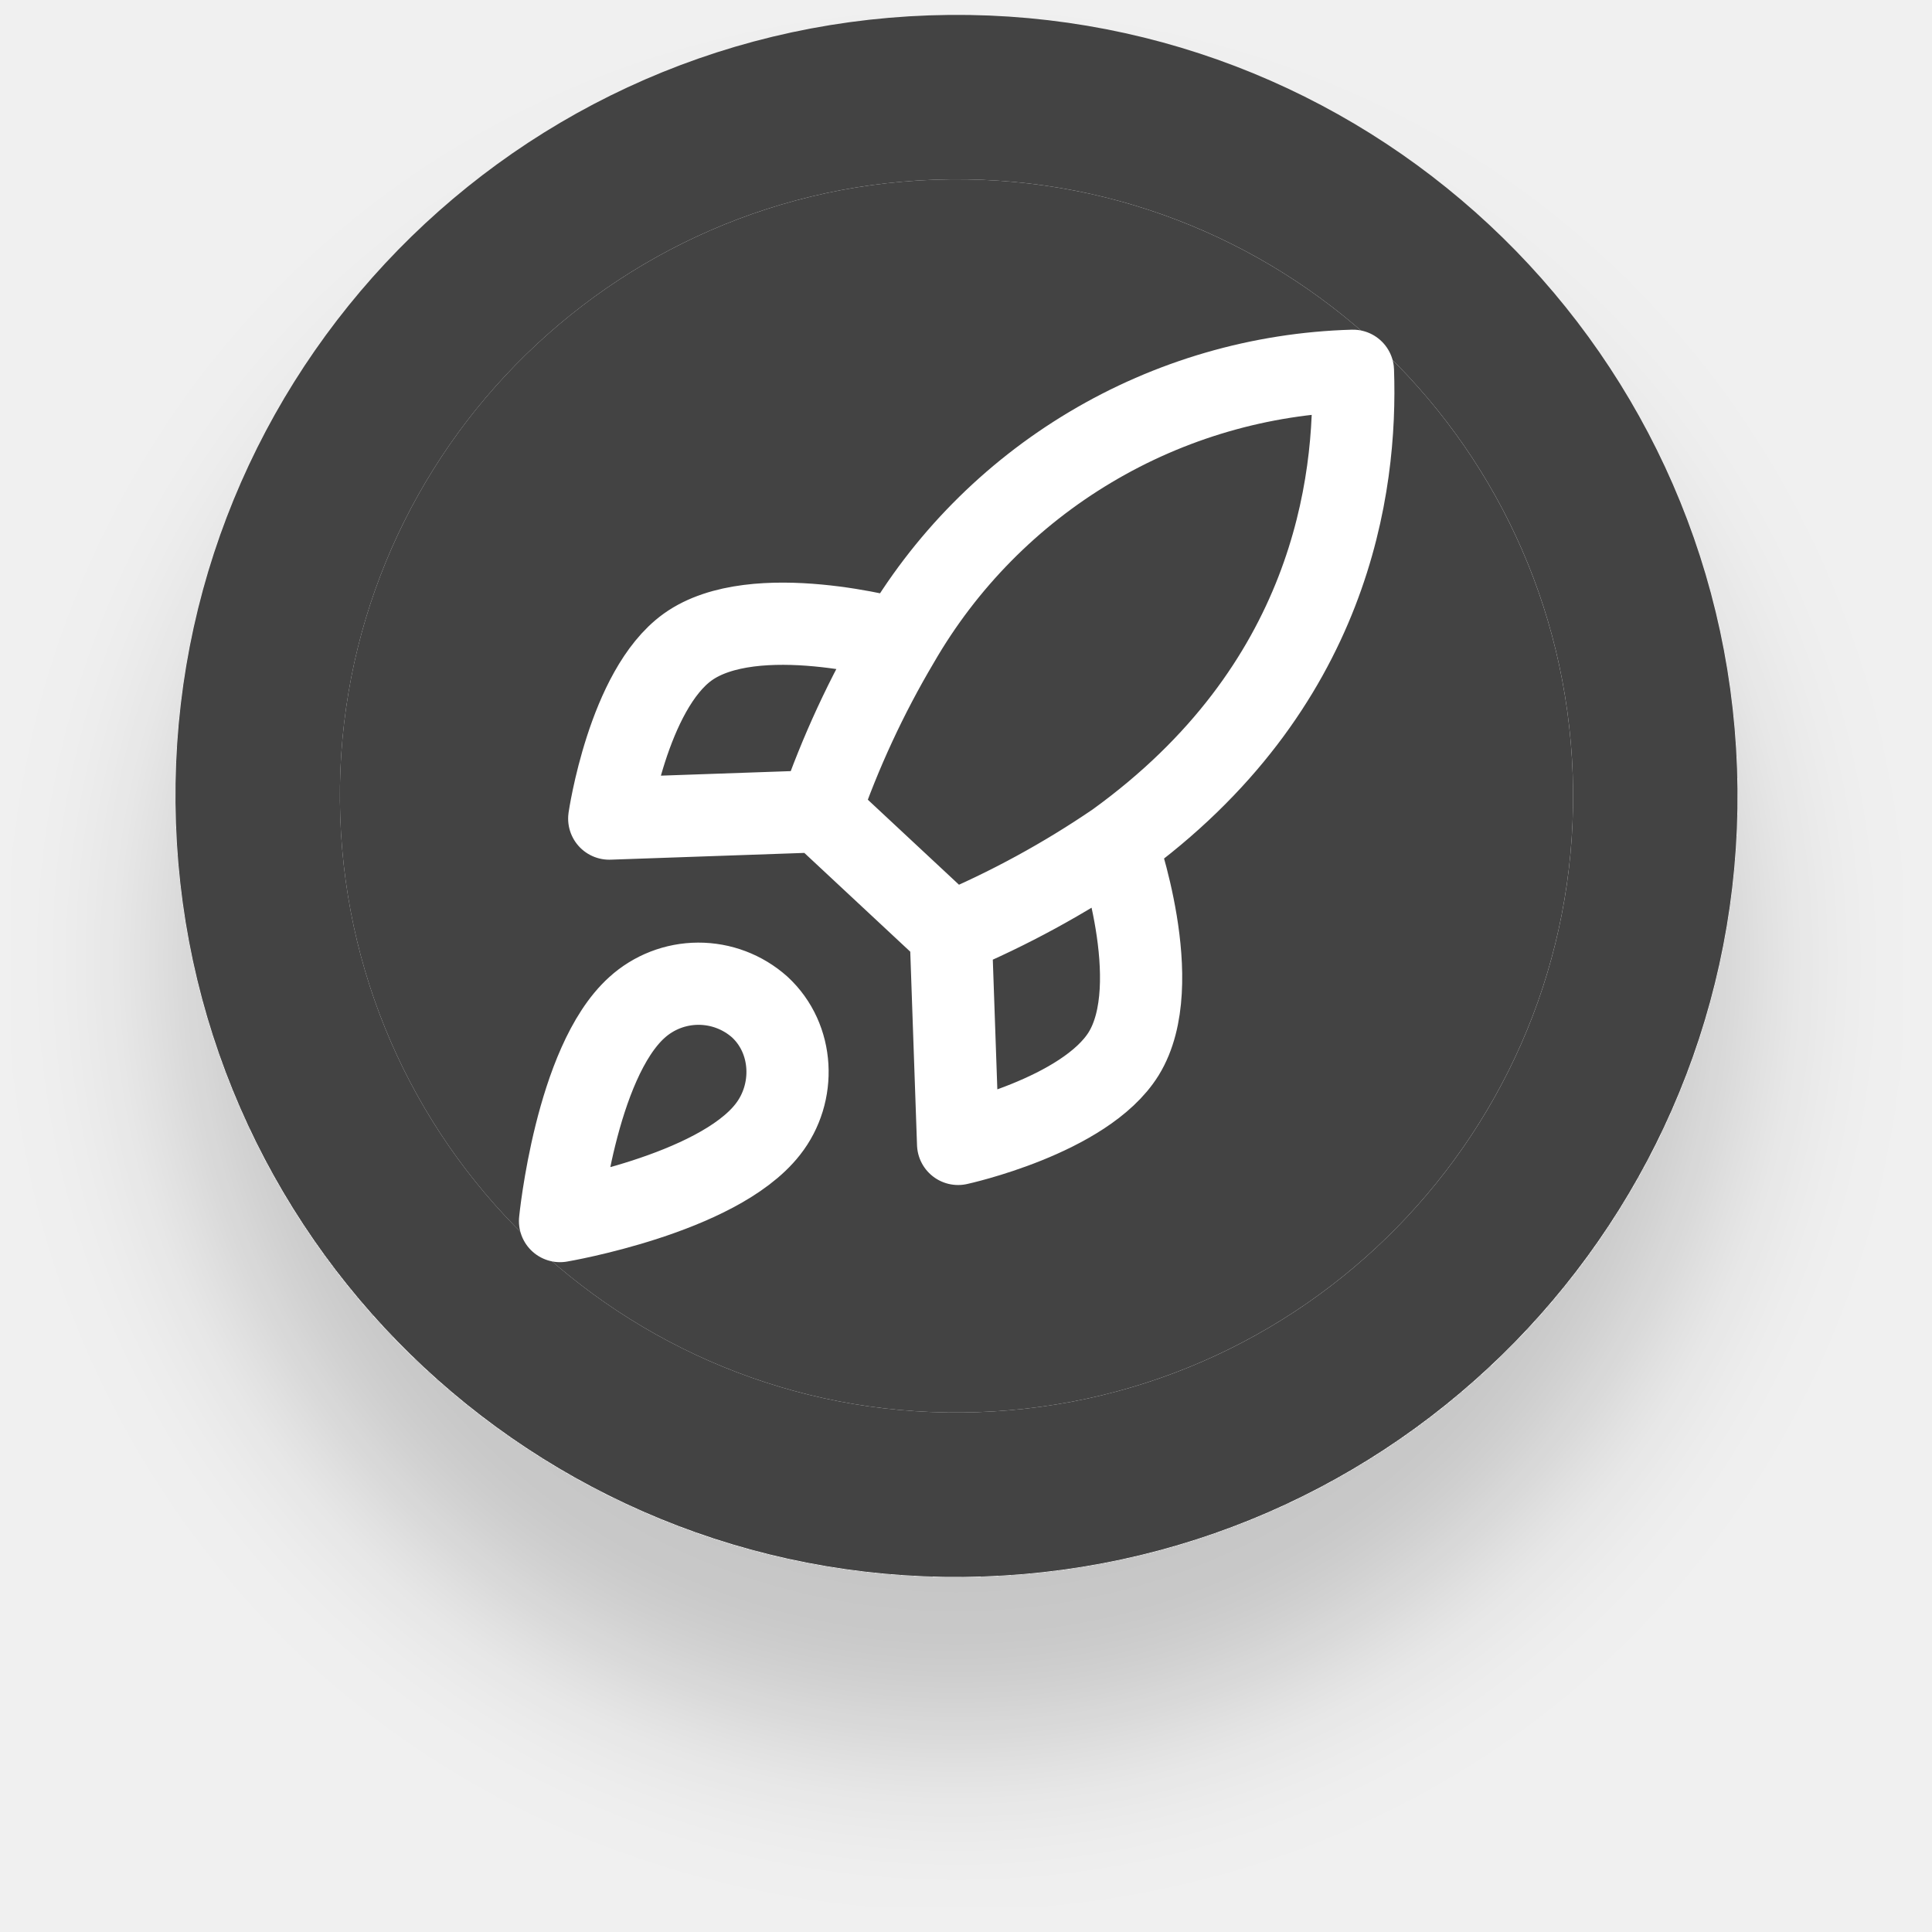
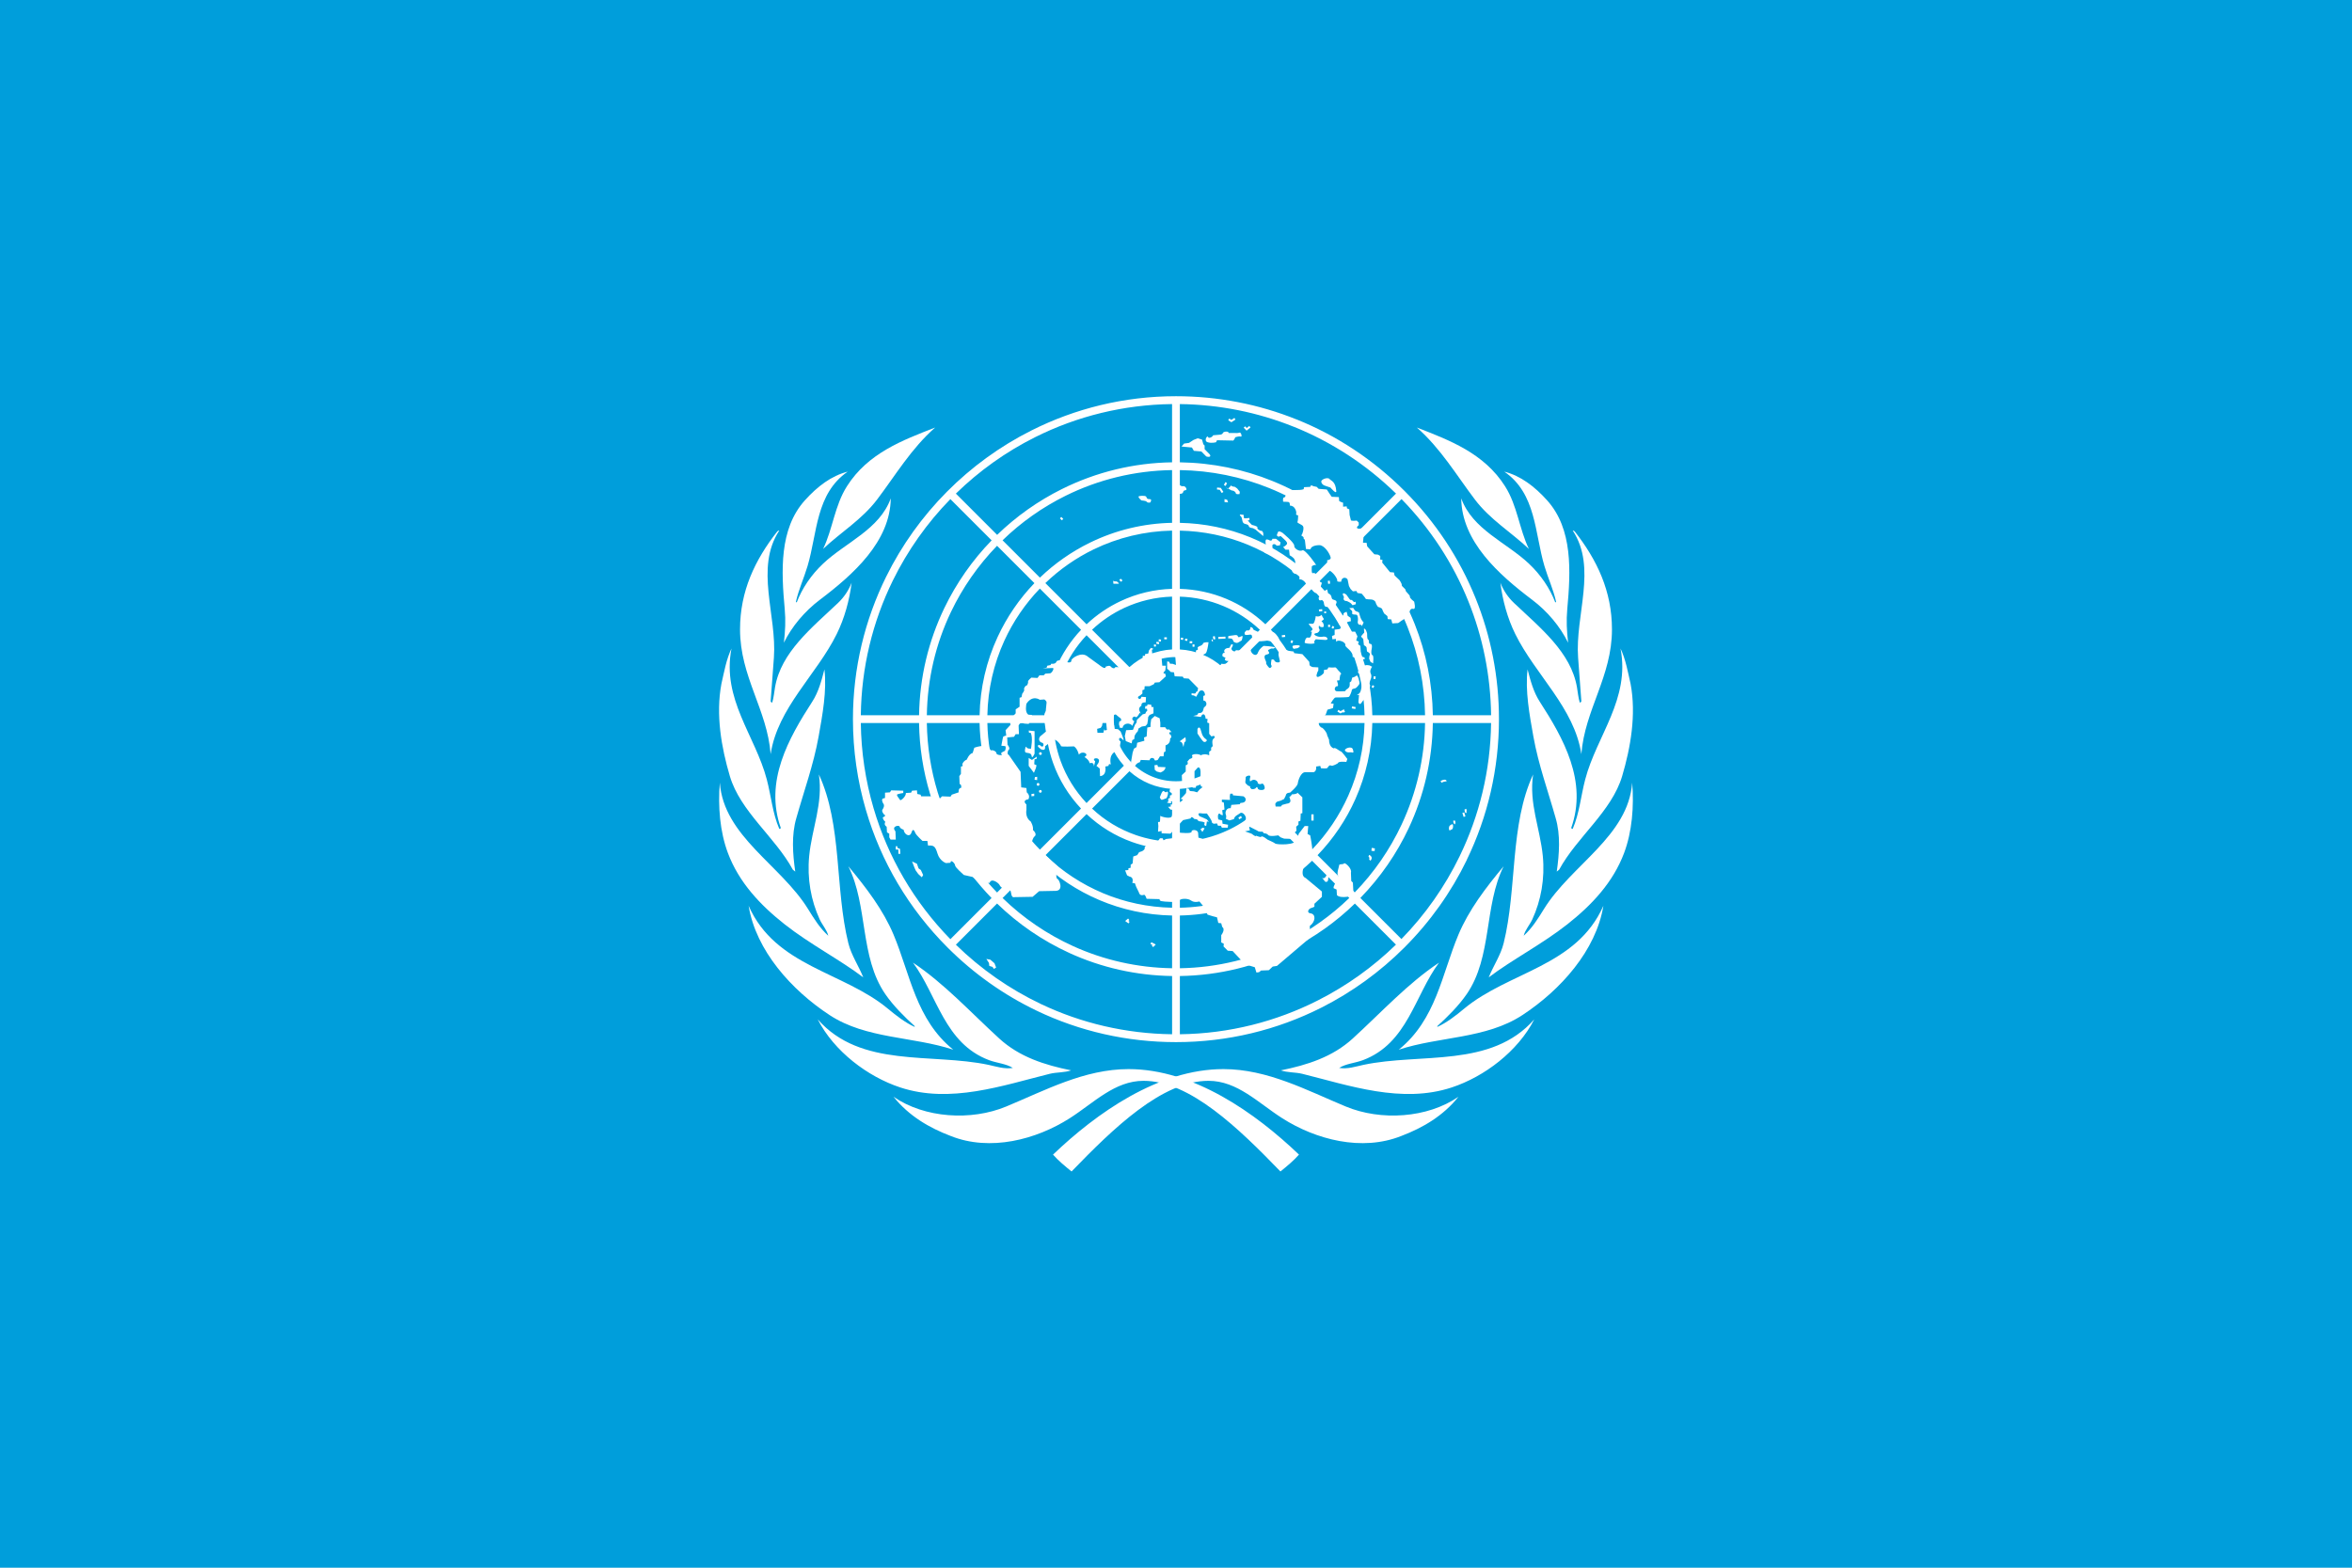
- <svg xmlns="http://www.w3.org/2000/svg" width="47" height="47" viewBox="0 0 47 47" fill="none">
-   <g filter="url(#filter0_d_2114_610)">
-     <rect x="7.754" y="4.895" width="30" height="30" rx="15" transform="rotate(-2 7.75412 4.89478)" fill="#434343" />
-     <rect x="5.686" y="2.966" width="34" height="34" rx="17" transform="rotate(-2 5.68554 2.96579)" stroke="#434343" stroke-width="4" />
-     <path d="M23.129 22.703L19.946 19.735M23.129 22.703C24.541 22.108 25.891 21.373 27.157 20.509M23.129 22.703L23.308 27.828C23.308 27.828 26.394 27.155 27.336 25.634C28.385 23.935 27.157 20.509 27.157 20.509M19.946 19.735C20.442 18.301 21.082 16.92 21.855 15.615C22.982 13.663 24.59 12.033 26.526 10.879C28.462 9.724 30.661 9.084 32.913 9.02C33.011 11.808 32.382 16.735 27.157 20.509M19.946 19.735L14.821 19.914C14.821 19.914 15.276 16.788 16.728 15.742C18.35 14.577 21.853 15.563 21.853 15.563M15.495 24.509C14.002 25.854 13.624 29.705 13.624 29.705C13.624 29.705 17.439 29.059 18.677 27.476C19.375 26.59 19.318 25.268 18.481 24.497C18.069 24.13 17.536 23.929 16.985 23.931C16.434 23.933 15.903 24.139 15.495 24.509Z" stroke="white" stroke-width="2" stroke-linecap="round" stroke-linejoin="round" />
+ <svg xmlns="http://www.w3.org/2000/svg" xmlns:xlink="http://www.w3.org/1999/xlink" viewBox="0 0 1200 800" width="1200" height="800">
+   <path fill="#009edb" fill-rule="evenodd" d="M0 0h1200v800H0z" />
+   <path id="a" fill="#fff" d="M662.75 589.2c-2.694 3.079-6.18 5.956-9.466 8.608-21.233-21.943-46.16-46.262-69.854-46.262-14.69 0-25.27 11.182-37.613 19.072-17.13 10.949-40.626 17.115-60.761 9.08-10.83-4.113-21.323-10.17-29.165-20.01 15.848 10.93 39.58 12.4 57.472 4.977 19.776-8.205 39.904-19.099 62.44-19.099 33.223 0 64.797 22.473 86.947 43.635zm-245.54-69.014c21.996 25.039 57.87 16.983 87.234 23.237 4.087.87 7.926 2.227 12.313 1.554-3.49-2.214-8.118-2.463-12.15-3.982-22.783-8.583-26.335-32.967-38.804-49.748 15.926 10.587 29.12 25.082 44.012 38.703 10.364 9.48 23.277 13.537 36.67 16.262-3.218 1.176-7.428.899-10.894 1.758-24.056 5.968-50.727 15.388-76.324 6.941-16.52-5.451-33.71-18.361-42.057-34.725zm-35.258-57.95c13.72 31.063 48.191 33.496 71.111 52.552 4.358 3.624 8.679 6.959 13.466 9.191l.247-.25c-5.289-4.785-11.012-10.488-15.109-16.44-13.1-19.035-8.74-45.052-18.841-65.232 9.177 10.988 17.784 22.302 23.068 34.883 8.503 20.246 11.392 43.342 30.463 58.726-20.64-6.81-44.452-5.454-63.039-17.628-19.537-12.797-37.644-32.996-41.366-55.802zm-14.697-62.846c1.984 27.368 31.12 41.987 45.014 64.484 2.967 4.805 6.02 9.765 10.33 13.645-.672-2.913-3.07-5.495-4.39-8.354-4.455-9.653-6.472-20.823-5.36-32.31 1.354-13.975 7.18-26.953 4.944-41.655 11.975 25.848 8.112 58.162 15.033 86.11 1.531 6.183 5.296 11.594 7.616 17.45-11.766-8.951-27.185-16.896-40.1-27.076-12.49-9.845-23.332-21.384-28.967-36.399-4.06-10.819-5.117-23.724-4.12-35.895zm.814-50.426c1.405-6.108 2.48-12.43 5.138-18.033-5.031 25.817 12.144 44.466 18.008 66.802 2.21 8.417 2.966 17.36 6.37 25.215.317.17.592-.16.788-.414-8.473-23.771 3.948-45.74 16.049-64.477 3.18-4.925 4.712-10.66 6.197-16.458 1.308 10.761-.982 23.218-2.973 34.322-2.563 14.296-7.449 27.695-11.332 41.488-2.557 8.617-1.883 18.342-.571 27.37l-1.234-.984c-9.009-16.632-26.784-29.625-32.152-47.778-4.29-14.508-7.258-31.269-4.288-47.053zm9.502-27.771c0-19.537 7.607-35.474 19.018-50.024.331-.165.567-.497.994-.42-12.561 19.109-1.128 43.229-2.742 64.902l-1.657 22.244c.246.162.246.83.83.574.742-2.48.967-5.118 1.399-7.679 3.024-17.932 18.77-30.414 32.125-43.074a28.528 28.528 0 0 0 6.961-10.342c-1.11 8.933-3.602 18.09-7.612 26.208-10.279 20.81-30.132 37.608-33.703 61.257-1.731-22.665-15.613-39.514-15.613-63.646zm33.112-65.903c6.316-7.004 13.396-12.46 21.824-14.617-16.366 11.253-15.477 31.366-20.488 48.183-1.832 6.149-4.525 11.91-5.957 18.265l.415.33c2.722-7.184 7.394-14.09 13.481-19.833 11.511-10.86 28.818-17.434 34.514-33.32-.26 22.076-19.079 38.858-36.266 51.84-7.71 5.824-14.26 13.642-18.258 21.838.668-6.1.971-11.175.427-17.129-1.764-19.285-2.909-40.904 10.308-55.557zm66.428-37.117c-12.146 10.658-20.25 24.377-29.582 36.709-7.76 10.257-18.409 16.612-27.567 25.219 4.943-10.256 5.856-22.008 12.134-31.93 10.735-16.967 28.478-23.552 45.015-29.998z" />
+   <use xlink:href="#a" width="100%" height="100%" fill="#fff" transform="matrix(-1 0 0 1 1200 0)" />
+   <g fill="#fff">
+     <path d="m748.33 438.85-3.588-1.958a161.5 161.5 0 0 1-29.726 42.309l-20.959-20.96c10.268-10.58 18.547-22.59 24.646-35.57l-3.57-1.953a127.56 127.56 0 0 1-23.925 34.672l-18.986-18.986a100.06 100.06 0 0 0 19.286-28.589l-3.543-1.933a96.54 96.54 0 0 1-18.584 27.687l-20.982-20.982a66.27 66.27 0 0 0 13.406-20.997l-3.544-1.933a62.703 62.703 0 0 1-12.685 20.103l-19.044-19.041a35.338 35.338 0 0 0 9.016-21.765h26.956a62.14 62.14 0 0 1-4.243 20.703l3.544 1.933a66.37 66.37 0 0 0 4.668-22.637h29.715a95.622 95.622 0 0 1-8.224 36.929l3.543 1.933c5.403-12.1 8.39-25.25 8.653-38.864h26.905a126.28 126.28 0 0 1-11.935 51.766l3.572 1.953c7.812-16.624 12.058-34.845 12.338-53.718h29.713c-.297 24.318-6.026 47.344-16.012 67.94l3.589 1.956c10.743-22.127 16.446-46.562 16.446-71.883 0-21.533-4.126-42.423-11.964-61.803l-3.682 1.583c7.382 18.288 11.384 37.955 11.63 58.234h-29.717c-.241-16.178-3.42-31.866-9.236-46.49l-3.654 1.566c5.61 14.138 8.68 29.294 8.917 44.924h-26.908a100.02 100.02 0 0 0-6.746-34.29l-3.655 1.57a96.082 96.082 0 0 1 6.433 32.72h-29.718a66.45 66.45 0 0 0-4.027-20.982l-3.654 1.568a62.433 62.433 0 0 1 3.712 19.414h-26.956a35.334 35.334 0 0 0-9.017-21.765l19.063-19.06c5.887 6.26 10.34 13.53 13.2 21.412l3.653-1.568c-3.06-8.336-7.797-16.027-14.048-22.652l21.013-21.011c8.967 9.333 15.811 20.169 20.347 31.924l3.655-1.57c-4.736-12.21-11.865-23.468-21.193-33.162l19.026-19.03c11.783 12.153 20.836 26.254 26.903 41.559l3.654-1.566c-6.268-15.762-15.605-30.285-27.749-42.796l21.01-21.014c14.86 15.222 26.321 32.885 34.061 52.066l3.682-1.583c-8.178-20.239-20.405-38.828-36.306-54.728-15.959-15.96-34.63-28.215-54.957-36.395l-1.464 3.727c19.223 7.743 36.925 19.218 52.175 34.105l-21.01 21.013c-12.3-11.92-26.55-21.16-42.02-27.42l-1.45 3.696c14.96 6.069 28.748 15.006 40.663 26.564l-19.025 19.026c-9.249-8.898-19.914-15.807-31.475-20.537l-1.452 3.695c11.062 4.533 21.264 11.145 30.12 19.65l-21.01 21.01c-5.91-5.57-12.668-9.942-19.97-12.991l-1.453 3.698a62.362 62.362 0 0 1 18.615 12.103l-19.06 19.06c-6.058-5.426-13.651-8.571-21.77-9.014V304.47a62.274 62.274 0 0 1 22.215 4.807l1.453-3.699c-7.424-3.101-15.418-4.838-23.667-5.08v-29.717c12.032.242 23.69 2.687 34.528 7.129l1.452-3.696c-11.294-4.62-23.446-7.16-35.98-7.402v-26.92c15.955.244 31.426 3.426 45.815 9.26l1.45-3.696c-14.847-6.014-30.803-9.29-47.267-9.534v-29.72c20.24.246 39.871 4.235 58.125 11.585l1.464-3.727c-19.314-7.777-40.126-11.874-61.572-11.874-26.495 0-51.529 6.321-73.729 17.477l1.811 3.466c21.482-10.764 45.25-16.628 69.933-16.926v29.72a130.2 130.2 0 0 0-56.117 13.608l1.805 3.456c16.713-8.273 35.162-12.806 54.312-13.098v26.91a99.56 99.56 0 0 0-41.81 10.081l1.815 3.472c12.341-5.99 25.911-9.3 39.995-9.584v29.719a66.129 66.129 0 0 0-26.195 6.24l1.825 3.486c7.566-3.516 15.82-5.493 24.37-5.758v26.96a35.496 35.496 0 0 0-11.846 2.737l1.822 3.483a31.63 31.63 0 0 1 12.01-2.35c8.466 0 16.425 3.297 22.413 9.283 5.988 5.987 9.284 13.95 9.284 22.417 0 17.478-14.217 31.702-31.698 31.702-8.469 0-16.43-3.298-22.417-9.285-5.987-5.99-9.284-13.95-9.284-22.417 0-8.468 3.297-16.43 9.284-22.417a31.674 31.674 0 0 1 10.407-6.933l-1.822-3.484a35.632 35.632 0 0 0-9.91 6.285l-19.07-19.071a62.443 62.443 0 0 1 16.455-11.153l-1.825-3.486a66.742 66.742 0 0 0-17.42 11.852l-21.032-21.033a96.267 96.267 0 0 1 24.653-17.194l-1.815-3.472a100.64 100.64 0 0 0-25.611 17.89l-19.06-19.058a127.08 127.08 0 0 1 32.168-22.725l-1.805-3.456a131.7 131.7 0 0 0-33.13 23.417l-21.054-21.055a160.95 160.95 0 0 1 40.368-28.763l-1.81-3.466c-32.088 16.125-58.21 42.403-74.118 74.617l3.453 1.863a160.96 160.96 0 0 1 29.3-41.445l21.056 21.056a131.53 131.53 0 0 0-24.141 34.556l3.44 1.857c5.87-12.263 13.74-23.621 23.463-33.648l19.061 19.059a100.56 100.56 0 0 0-18.75 27.436l3.447 1.86a96.044 96.044 0 0 1 18.079-26.521l21.032 21.033a66.726 66.726 0 0 0-12.863 19.673l3.475 1.88a62.34 62.34 0 0 1 12.173-18.768l19.07 19.07c-5.235 5.852-8.559 13.417-9.02 21.755h-26.962a62.413 62.413 0 0 1 4.739-22.059l-3.476-1.88a66.147 66.147 0 0 0-5.233 23.939h-29.715c.268-13.373 3.267-26.286 8.7-38.124l-3.448-1.86a99.536 99.536 0 0 0-9.218 39.985h-26.913c.283-18.584 4.546-36.512 12.358-52.832l-3.439-1.857c-7.994 16.6-12.591 35.129-12.883 54.689h-29.721c.292-24.271 5.964-47.658 16.387-68.855l-3.453-1.863c-10.835 21.946-16.952 46.619-16.952 72.704 0 15.956 2.279 31.55 6.632 46.448l3.892-.98a161.3 161.3 0 0 1-6.506-43.482h29.716a131.37 131.37 0 0 0 5.622 36.223l3.853-.97c-3.446-11.298-5.32-23.137-5.506-35.253h26.908a100.49 100.49 0 0 0 4.752 28.662l3.86-.974a96.35 96.35 0 0 1-4.64-27.688h29.715a66.558 66.558 0 0 0 3.824 20.412l3.862-.975a62.595 62.595 0 0 1-3.717-19.436h26.959a35.334 35.334 0 0 0 9.014 21.765l-19.061 19.062c-5.88-6.258-10.332-13.519-13.196-21.39l-3.862.974c3.05 8.554 7.858 16.447 14.25 23.222l-21.01 21.012c-10.22-10.64-17.7-23.25-22.13-36.95l-3.86.974c4.6 14.386 12.444 27.62 23.191 38.79l-19.029 19.03c-14.23-14.674-24.508-32.179-30.315-51.232l-3.853.971c5.984 19.737 16.617 37.877 31.36 53.067l-21.011 21.012c-18.596-19.054-31.878-41.923-39.18-66.819l-3.893.98c7.66 26.21 21.79 50.237 41.638 70.08 13.441 13.445 28.804 24.266 45.46 32.24l1.972-3.498c-15.763-7.512-30.344-17.635-43.19-30.177l21.01-21.01a131.1 131.1 0 0 0 36.837 25.209l1.96-3.478c-13.157-5.97-25.325-14.202-35.986-24.537l19.027-19.028c8.918 8.58 19.157 15.305 30.245 20.016l1.96-3.472c-10.77-4.52-20.73-11.02-29.39-19.34l21.012-21.012c6.752 6.37 14.612 11.167 23.133 14.22l1.986-3.517a62.285 62.285 0 0 1-22.31-13.51l19.061-19.062c6.054 5.43 13.646 8.573 21.765 9.018v26.959a62.55 62.55 0 0 1-18.516-3.404l-1.986 3.517a66.404 66.404 0 0 0 20.502 3.856v29.713c-12.296-.246-24.21-2.792-35.249-7.423l-1.959 3.472c11.641 4.948 24.215 7.672 37.208 7.923v26.909c-17.706-.273-34.806-4.165-50.494-11.283l-1.96 3.477c16.285 7.442 34.056 11.501 52.455 11.776v29.712c-23.602-.283-46.38-5.634-67.111-15.51l-1.973 3.498c21.91 10.487 46.06 16.031 71.07 16.031 26.233 0 51.51-6.13 74.258-17.64l-1.878-3.643c-21.215 10.745-45.098 16.955-70.398 17.266v-29.713c20.059-.297 39.368-5.105 56.814-13.88l-1.855-3.596a126.23 126.23 0 0 1-54.959 13.503v-26.909c15.05-.29 29.535-3.9 42.657-10.446l-1.844-3.578a95.58 95.58 0 0 1-40.813 10.053v-29.713c9.585-.28 18.812-2.587 27.21-6.698l-1.83-3.557a62.204 62.204 0 0 1-25.38 6.284V402.58a35.326 35.326 0 0 0 21.768-9.018l19.041 19.043a62.85 62.85 0 0 1-15.43 10.647l1.831 3.557a66.595 66.595 0 0 0 16.426-11.377l20.978 20.979a96.468 96.468 0 0 1-23.802 16.756l1.844 3.578a100.27 100.27 0 0 0 24.8-17.492l18.985 18.984a127.52 127.52 0 0 1-31.482 22.361l1.855 3.596a131.09 131.09 0 0 0 32.476-23.106l20.959 20.959c-11.693 11.413-25.137 21.024-39.851 28.473l1.878 3.643a165.13 165.13 0 0 0 42.27-30.63c13.222-13.219 23.891-28.305 31.825-44.645z" />
+     <path d="m608.42 328.87.047 1.193 1.003-.048-.055-1.185zm-1.459-1.626h1.328v1.012h-1.328zm-1.228-.179.14-1.001-1.167-.167-.14.993zm-2.152-.514-1.16-.168.141-1.004 1.16.168zm-9.58-1.337h1.328v1.013h-1.328zm-1.736 2.185.141-1.002-1.16-.167-.14 1.002zm-1.04 1.361-1.332-.338.242-.982 1.332.339zm-2.38 1.247-.165-1.013.985-.165.165 1.012zm-130.49 105.71h1.003l-.173-2.528-1.331-.51v-.842h-.83v1.686h1.331zm10.31 7.418 1.16.851 1.167 2.529-.666 1.176-1.825-1.685-1.332-1.853-.666-1.518-1.168-3.038 2.492 1.177zm39.564 50.617-1.168.676-.665-1.01-1.661-.509-.165-1.518-1.332-2.028 1.998.342 2.155 1.853zm86.605-154.03h-1.828l-.333-3.71.998-.678v-1.855h-5.82l-.165-1.854.833-.507-1.331-.506-.998 1.348-.33 1.519-1.663.339v.842h-1.163v2.192l-4.656 3.88-9.308-.335c-.668 1.517-2.33-.17-2.33-.17-.33-1.012-2.657 0-2.657 0 0 1.857-3.158-.843-3.158-.843l-5.82-4.219c-3.324-3.036-8.31.845-8.476 1.687.166 2.363-3.823.507-3.823.507s-3.324-1.011-3.824.339c-.497 1.348-2.662 1.013-2.662 1.013l-.333.674-1.663.337-.33 1.011-1.996.34 4.986-.17c1.33-.169-.5 2.869-1.33 2.7l-2.324.169-.834.842h-2.16l-.997 1.352-3.157-.17s-1.83 1.519-1.662 2.024c.166.507-.333 2.026-.833 2.026-.499 0-1.496 1.517-1.163 2.023.334.507-.997 2.194-.997 2.194l-.331 1.689-.997.335v4.556l-1.996 1.35v2.024l-2.994 3.206.334 2.698-2.492 2.7.33 2.7-1.496.506-.33 1.18-.665 3.542 1.662.17c.829-.338.664 2.194 0 2.53-.667.338-2.496 1.011-1.496 1.685.998.678-2.66.508-2.66-.505 0-1.01-1.996-1.855-2.493-1.517-.5.336-1.332-1.518-1.332-1.518-1.828-1.855-7.48.168-7.48.168l-.834 2.699c-1.826.339-2.99 3.375-2.99 3.375-1.496.507-2.659 2.36-2.16 2.867.498.507-.833.675-.833.675v3.713l-.83 1.18.164 4.048c1 0 .834 1.858.834 1.858-1.663.168-1.333 2.362-1.333 2.362l-3.489 1.18-.664 1.012-4.322-.17-1.163 1.182-1.167-1.182h-8.311l-.33-.843-1.663-.34-.168-1.853-2.492.167-.498 1.013-2.661.167c.166 1.688-2.66 4.22-2.99 3.547-.337-.676-2.164-2.534-1.331-2.868.832-.34 2.994-.679 2.994-.679v-1.18l-6.153-.167-.663 1.013-2.496.167v2.7l-1.162.338c-.833.504.164 2.362.164 2.362 1.164 1.18-.164 3.034-.164 3.034-1 1.013.829 2.871.829 2.871 1.331.335-.83 1.348-.83 1.348.33 1.686 1.33 2.193 1.33 2.193-1 1.686.667 2.528.667 2.528l.164 2.872 1.164.675v1.852l.664 1.182h2.66l-.166-4.217c-2.328-2.7 1.993-3.375 2.162-2.365.168 1.013 1.996 1.52 1.996 1.52.333 2.532 3.16 4.048 3.988 1.52.832-2.534 1.497-1.013 1.996.166.499 1.183 3.653 4.051 3.653 4.051h2.496l.334 2.363c2.825-.17 3.654.172 4.818 4.048 1.166 3.878 4.323 4.891 4.323 4.891l2.328-.168c0-2.022 2.328.34 2.328 1.354 0 1.008 4.487 4.889 4.487 4.889l4.487 1.01 4.16 3.379 3.156-.338h1.332c.829-2.871 4.82.166 5.15 1.18.336 1.012 2.995 2.7 3.324 1.854.335-.842 2.163-.335 2.496 2.193.332 2.534 1.494 2.027 1.494 2.027l9.477-.169 3.324-2.871 8.48-.166c4.32-.169 1.66-6.075.832-6.075-1.497-1.18.497-6.072.497-6.072l-12.135-11.303c-2.826 0-.333-4.051-.333-4.051 2.16-1.351-.5-3.54-.5-3.54.334-2.028-1.164-4.39-1.164-4.39-2.99-2.024-2.16-5.906-2.16-5.906v-2.7c-2.492-2.36.998-2.7.998-2.7 1.162-2.02-.833-3.54-.833-3.54l-.165-2.194-2.66-.339-.33-7.93-5.985-8.601c-1.166-.34-.334-2.363-.334-2.363 1.496-.844-.335-2.866-.335-2.866l-.165-3.713 3.49-.34.832-1.347h1.662l-.165-4.387c.83-2.193 2.824-1.013 2.824-1.013l2.327.17 1.332-2.532.33-2.025-1.827-.167c-1.995-1.182-.998-5.567-.998-5.567 3.159-4.726 6.814-2.026 6.814-2.026l2.33-.167c3.489 2.36.33 6.747.33 6.747-.665 1.013-.33 4.218-.33 4.218l.83 5.397-2.162 1.858c-1.827 1.013-1.827 3.374.168 3.88 1.329.167.83 3.374-1.166 1.18-2.99 0 1.666 2.7.335 2.022 2.993 1.52 2.325-1.348 2.325-1.348l3.993-3.206c1.497-1.18 4.157 2.532 4.157 3.039 0 .505 6.648.166 6.648.166 1.828 1.181 2.492 4.22 2.492 4.22 1.831-2.365 5.653-.172 2.828 1.18 2.657 1.687 2.657 3.204 2.657 3.204 2.164-.674 2.164 1.013 2.164 1.52 0 .506.664-2.53.664-2.53-2.493-1.857 3.324-2.532 1.664.843l-1 1.52 1.664 1.348.164 3.882c3.659-.34 2.661-4.895 2.661-4.895l1.662-.336c0-1.52 1.162-.676 1.162-.676-1.162-5.737 2.662-6.747 2.662-6.747 2.16-.506 2.326-5.064 2.326-5.064-1.494-.674-.666-3.035.998-1.009 1.66 2.021-.998-4.052-.998-4.052l-1.33-1.18-1.827-.168-.168-1.856h-2.99l-.5 2.363-1.162.337-.335-.676-.497 1.856h-2.992l-.165-2.024 1.828-.506.665-1.012.497-2.7h2.163l2.825-.843c.164-2.868 1.662-2.192 1.662-2.192l.997.842 1.496 1.181.167 1.01-.999.506-.164 1.352.499 1.855h1.328c.499-2.7 3.992-2.7 4.988-1.012l.999-2.362c-2.327-1.18-.044-3.038.62-2.193.665.844 2.205-2.193 2.205-2.193s1.163 1.518 0-.507c-1.164-2.025.83-3.036.83-3.036-.331-2.024 2.162-1.687 2.162-1.687l.167-2.698-2.33-.171c-.495 2.362-2.49.339-1.494-.167 1-.507 1.993-1.52 1.993-1.52V352.2l.999-.337.165-1.687h2.495l2.16-1.012.5-.844 2.326-.168 3.324-3.038-.33-1.348c-1.995 0 0-1.52 0-1.52l.328-2.524z" />
+     <path d="m527.84 373.12-2.993-.337.168 1.18h.83c1.328 2.363.166 8.098.166 8.098s-1.993.167-2.327-.843c-.33-1.012-1.164 2.194-.5 2.7.665.504 2.994 0 3.16 1.857.164 1.854 1.496-1.182 1.496-1.182z" />
+     <path d="m528.5 392.01.337-1.519-1.167-.5.164-2.53 1.003-.174.165-1.185-2.5 1.694-1.66-1.01v4.047l2.663 3.538zm.666 4.389-1.16.167-.172 1.352 1.332.167zm-1.496 8.603-1.41.167v1.185l1.41-.167zm1.96-4.006c.39 0 .703-.319.703-.713a.708.708 0 0 0-.703-.717.71.71 0 0 0-.705.717c0 .394.316.713.705.713z" />
+     <circle cx="530.79" cy="403.83" rx=".71" ry=".71" r=".71" />
+     <circle cx="530.83" cy="384.56" rx=".71" ry=".71" r=".71" />
+     <path d="M588.51 364.01v-3.204h-.995l-.165-1.185-1.833-.167-.33.843h-.83l-.172 1.352h1.003l.164 1.01-.665.675-.33.843-1.331.342-2.993 2.87-.165 1.344-.83 1.185-.995 2.528-3.494.167-.666 3.038.493 2.528 2.993 1.185.337-1.686.995-.509.172-1.685.658-1.185 1.003-1.177.33-1.352 1.66-1.01 1.998-.341.83-1.01.337-2.02.118-1.518.713-1.018zm3.488 7.09v-2.362l-.335-2.194-2.49-1.18-1.828 1.687-.334 2.363v1.517l-1.662.338-.335 4.555-1.328.507.167 1.687-3.656 1.012-.333 2.193-1.328.843-.669 2.025-.83 4.893s1.498 2.868 2.328 1.518c.832-1.349 2.16-1.518 2.16-1.518l.5-1.182 4.488.169c.333-1.858 2.494-1.18 2.494-.337s1.663.167 1.663.167l1.162-1.855h1.827l.167-2.023.832-.507v-3.038c2.661-.843 2.326-3.373 2.326-3.373l.669-.843-.334-1.18c-1.332-.507-.668-1.69.164-1.352.834.337-1.163-1.519-1.163-1.519-.997.846-1.826-1.011-1.826-1.011zm2.66 20.41c-.165 2.024-2.66 2.7-2.66 2.7l-1.828-.506-.997-.844-.167-2.363 1.495-.167.333 1.013zm8.98-10.79c.36 1.471.33-2.365.995-2.194.664.168.168-2.36.168-2.36l-2.993 2.19c1.496.17 1.66 1.69 1.83 2.364zm8.81-8.78c.664 1.52.5 3.713 2.99 5.4.842.569-.499 1.688-1.332 1.18-.83-.505-3.154-4.219-3.154-4.219v-2.192c.498-1.349 1.208-.823 1.496-.169zm2.158 50.781-.995-.342-1.16.85.494.502.494.843zm-6.318-2.191v2.03m25.371-5.317-.532-.851-1.324.835.525.859zm46.779 36.017 1.498.673.164 2.868c1.997 2.024 8.48.338 8.48-.169s-.335-6.241-.335-6.241l-.833-.845-.164-4.22c.664-2.193-3.16-5.4-3.491-4.72-.333.672-2.494.164-2.494.841 0 .673-1.328 4.048-.664 5.23s-.5 1.182-.665 2.362-1.829 3.208-1.496 4.221zm-3.66-6.75c-.315 1.278-1.493 2.024-2.158 1.517-.669-.507.827.842 1.162 1.52.332.673 1.328.673 1.663 0 .33-.679.165-2.193.5-2.868.33-.676-1-.844-1.167-.17zm-7.73-30.95h1.162v3.207h-1.162zm17.21-32.48c-.725-.983 3.324-2.7 3.989-.674.664 2.022 0 1.687-.665 1.518-.667-.17-2.326.505-3.324-.844zm3.402-21.606 1.825.334.18-.994-1.833-.334zm-4.482.747-1.237.7-1.082-.684-.525.85 1.332.844.251.159.25-.144 1.004-.564.125.31.924-.374-.337-.842-.211-.533zm6.23-39.881h-2.495s.832.337-1.493-1.857c-2.331-2.192-3.824.507-3.824.507l-2.66.337v2.7l-1.332.505.168 1.688 1.828-.168s0 2.024.5 1.181c.5-.844 4.655.167 4.321 2.193-.135.832 4.158 3.035 3.66 5.734 2.16.339 1.661 2.533 1.661 2.533l2.825.337.833-1.687.83.169v-1.013l-1.832-.506-.33-5.4-1.163-.843.331-1.35-1.328-.507.665-2.192zm7.31 17.21-1.329-.167-2.996.506-1.659 3.205s.83.506 1.493 1.687c.665 1.182.999 8.097-.996 9.28-1.993 1.181.168.504.168.504l-.335 3.712c.5 1.688 1.329.846 1.828 0 .503-.84 1.002-1.01 1.666-1.854.665-.845 1.661-2.362 1.828-3.544.165-1.18.997-3.035.497-3.542-.497-.506.5-2.867.5-2.867s.665-1.352 0-2.7c-.664-1.351.166-2.87.665-3.545zm2.01 6.883.17-1.35.992.128-.17 1.35zm-.06 4.662-.89-.453.499-1.011.89.452zm-1.45-13.395-.667-1.52s0-1.347.332-2.025c.335-.674-.664-1.347-1.161-1.517-.5-.17-.332-1.518-.5-2.194-.165-.674-1.327-1.18-1.327-1.18s-.336-2.53-.336-3.036-1.495-1.18-.996-1.688c.5-.506.833-1.18 1.332-1.519.499-.337-.5-2.7.33-2.193.832.507.832 1.35 1.165 2.025.332.674-.167 3.037.665 3.544.83.504-.168 2.19 1.163 2.19 1.329 0 .5 3.208.5 3.208s-.335 2.36.495 2.53c.833.169.335 4.218.335 4.218zm-10.8-27.34c.497.674 1.495 1.18 1.495 1.857 0 .675-.332 1.18.667 1.349.995.168 1.662-.17 1.993.674.333.843.333 2.193.168 2.868-.168.676.165 1.687.995 1.687.833 0 .998.17.998.676 0 .505.998-1.857.998-1.857-.833-.674-1.498-2.194-1.498-2.194s-.83-2.361-.83-2.698c0-.338-1.162-.676-1.66-.844-.5-.17-1.333-1.687-1.333-1.687l-1.993.17zm1.66-1.51c-.5-.677-.999-1.182-1.663-1.518-.663-.339-1.162-.676-1.83-.676-.664 0-1.327-.676-.998-1.518.335-.844-.5-1.181-.5-1.857 0-.674.5-.674 1.332-.168.833.507.665.674 1.333 1.52.663.842.994 1.686 1.658 1.517.668-.17 1.166 1.518 1.83 1.012.665-.506.5 1.18.5 1.18zm-19.45 19.06c.917.932-4.986.673-4.986 0 0-.674.5-3.035 1.993-2.532 1.497.508 1.661-3.035 1.661-3.035s-1.328.167-.164-.507c1.163-.674 0-1.687-.5-2.193-.498-.507-.997-1.35-.997-1.35h2.33c.998-.676 1.327-3.88 1.327-3.88 1.994.674 2.992-.676 2.992-.676s.337 1.012 1 1.858c.665.842-1.665 1.18-.833 1.687.834.506 1.164 2.023.834 2.528-.335.507-2.166.17-2.166-.505s-.664.844 0 1.688c.665.843-.83 2.023-1.163 2.023s-2.49.339-.664 1.35c1.827 1.012 3.826.508 3.826.508s1.495-.17 1.993.675c.5.843-.165 1.012-.996 1.012-.83 0-4.822-.339-4.822-.339s-1.163 1.182-.665 1.688zm-10.64 1.52c.834-.169 2.824-.339 3.159.168.334.505-1.164 1.18-1.164 1.18l-1.995.338c-.664-.844-.83-1.517 0-1.686zm21.45-14.17c1.329-.674 4.154-.674 3.989-1.687-.165-1.012 1.661-1.35 1.661-1.35l.5 2.024 1.496 1.012.167 1.856s.497-.337-1.33.17c-1.83.506-.664 1.348-.664 1.348l-3.991.169-.5-1.688zm-6.49-9.11c1.01 0-.33 3.88 2.326 3.543 2.66-.339.17 1.18 2.162 1.349 1.996.17 1.497-1.518 2.161-2.698.667-1.181.335-1.857-.83-2.194-1.166-.337-1.166-.337-1.496-1.689-.331-1.348-1.662-1.687-1.662-1.687l-.5-2.023-2.161 1.349-2.16 2.868c0 2.195 1.162 1.182 2.16 1.182zm4.4 14.256.5-1.012.894.454-.5 1.012zm-1.74-1.606h.998v1.181h-.998zm.839-22.48.167 1.518-.991.112-.168-1.516zm-2.829 15.73h.998v.845h-.998zm-2.618-.017-.098-1.009 1.663-.166.098 1.008zm-13.714 16.225-.914-.399.5-1.18.913.398zm-5.218-3.071-.097-1.005 1.665-.167.097 1.005zm-32.497-.145.047 1.01 3.65-.167-.046-1.01zm-2.448 1.298-.331-1.517.975-.219.331 1.516zm-.699 1.045-.315-.96.498-.169.315.961zm8.314-2.845-.165 1.18 1.826.17s.83.676.83 1.18c0 .507 1.166 1.012 1.83 1.012.665 0 2.493-1.35 2.493-1.35s.832-2.362.168-2.194c-.667.168-1.996 1.181-2.16.168-.17-1.012-2.161-.506-2.161-.506zm8.31-1.86c0 .505-.33 1.18.664 1.35 1.002.167 2.83-.674 2.995.337.168 1.012.168 1.689 1.496 2.196 1.328.504 2.162.674 3.159.674.995 0 3.16-.34 3.16-.34s2.351.368 2.824.845c1.828 1.855 2.99 2.361 3.49 1.518.498-.844-.166-2.698-.331-3.373-.168-.677-2.496-3.882-3.327-3.207-.83.676-.996 0-2.493.505-1.496.506-4.655.17-4.82-.505-.165-.676-2.492-1.01-2.492-1.687 0-.676-1.661-1.518-1.497-.507.165 1.012-1.162 1.518-1.5 1.183-.33-.338-1.328 1.011-1.328 1.011zm38.24-21.6 1.166-3.71c-1.661-.338-1.331-2.192-1.331-2.192-.166-1.52-2.492-3.206-3.324-2.7-.83.505-.5-3.544-.5-3.544s1.498-1.01 2.162-.505c.665.505-5.65-8.435-6.982-7.592-1.329.844-4.319-.843-4.154-2.363.166-1.517-5.984-6.58-5.984-6.58s-1.996-1.347-2.327-.335c-.333 1.011-.997 1.687 0 2.191.996.508.83-.842 1.992.337 1.164 1.181 3.327 2.7 2.495 3.713-.832 1.014-1.83 1.35-1.83 1.35l1.166 1.35h1.828l.333 2.867s1.993 1.013 2.493 2.194c.499 1.18.499 1.856 0 2.532-.5.674-1.493 1.855-1.329 3.034.165 1.181 1.496 1.688 1.496 1.688l1.328.17 1 .506v2.195c1.327-.339 3.488 1.515 3.323 2.698-.165 1.18.33.505 1.993 1.687 1.664 1.18 1.166 1.35 2.329 2.194 1.164.84 2.162.335 2.657-1.185z" />
+     <path d="M645.86 278.14c-.165-.676-.5-3.039.499-2.87.997.17.333 0 1.496.507 1.164.507 1.33-.843 1.33-.843h1.83l2.325 1.854-.333 1.52-1.662.167c-.83-1.348-2.493-.842-2.16.34.332 1.18-.83 3.373-1.494 3.54-.665.17-2.83.17-2.66-.841.165-1.013.829-3.374.829-3.374zm-1.33-4.56v-1.349s-.17-1.349-.998-1.349c-.829 0-2.326-1.011-1.996-1.687.335-.676-2.825-1.35-2.825-1.35s-2.824-2.7-1.827-2.36c.998.336.5-1.183.5-1.183s-1.997.337-2.496.17c-.5-.17-.334-1.688-.334-1.688s-1.992-.506-1.992 0c0 .507.665.507.994 1.517.335 1.012.169 2.7 1.667 3.037 1.496.338 1.826.674 1.995 1.35.166.676 1.993.843 1.993.843l1.331.675zm-18.444-18.556-1.332-.334v1.52l1.825.166zm-.006-5.734c-1.738-1.32 2.325 1.013 2.325 1.013 1.329 0 2.16 1.012 2.16 1.52 0 .505 1.83.337 1.83.337l.169-1.183-1.333-1.687-1.162-.841s-1.828-.17-1.828-.676c0-.505-1.497 2.024-2.161 1.517zm30.58 1.01c-.486 1.476-.664 3.544-1.496 3.544-.83 0-.5 2.195-.5 2.195s2.165 0 2.83.167c.662.167.662 1.854.662 1.854 2.496-.167 3.494 3.207 3.16 4.05s.997.843.997.843 0 2.7-.334 3.374c-.33.676 2.162 1.182 2.826 2.194.665 1.013-.334 4.386-.83 4.555-.5.17 1.327.674 1.162 1.518-.168.845.5 0 .665 1.35s.5 4.217.5 4.217l2.325.17c.334-2.192 4.62-2.277 5.32-2.025 2.826 1.012 4.99 5.399 4.99 6.41 0 1.012-1.831 1.183-1.831 1.183l.334 4.89c2.825.845 5.152 4.895 4.821 5.57-.333.674 1.992.507 1.992.507.335-3.04 3.16-2.026 3.324-1.013.17 1.013.666 3.206.666 3.206l.832 1.516 1.163 1.181 1.828-.168.5 1.013 2.16.339s1.831 2.022 1.996 2.53c.168.504 2.66.337 3.324.504.664.17 1.663.676 1.828 1.52.168.844 1.166 2.193 1.166 2.193s1.993.507 2.16 1.18c.166.674.999 2.193.999 2.193l1.658 1.35.168 1.52 1.828.169.5 2.022 2.99-.167 1.665-1.181c2.16-1.18 3.657-2.7 3.824-3.375.164-.675.497-3.204 2.16-2.698 1.661.506.5-3.713.5-3.713s-2.327-1.687-2.163-2.532c.167-.842-2.325-2.528-2.16-3.204s-2.161-2.024-1.996-2.699c.165-.676-1.163-2.532-1.163-2.532l-2.495-2.36-.333-1.52-1.993-.167-3.989-4.893.165-1.351-1.163-.168v-1.855l-1.162-.676-1.83-.169-3.656-4.047-.333-1.857h-1.828l.331-3.544c1.165-1.519.499-4.386.499-4.386s-2.33 1.18-3.49.674c-1.166-.504.497-1.687.497-1.687v-1.349l-.996-1.012s-2.828.339-2.993-.167c-.166-.507-.664-2.7-.664-2.7l-.167-2.87-1.162-.503-.169-1.014-1.826.168v-2.024l-.999-.337-.996-.506-.166-2.026-3.658-.167-1.163-1.687-1.329-2.025-4.156-.337-.998-1.01-1.662-.34-1.163-.506-.499.845-3.16.167-.164 1.013c-1.662.843-8.31.167-8.48.673zm17.46-4.38c-.263-1.332 3.327-2.53 4.157-1.52.833 1.013 3.159 1.184 3.492 6.245.117 1.812-2.993-1.855-2.993-1.855l-2.495-.844c-1.329-.339-1.996-1.18-2.16-2.026zm-48.757 2.061-.908-.41.667-1.52.908.411zm-8.593-16.571-2.165-2.194v-1.855l-.665-.677-.664-2.36-2.16-.675-2.162.842-2.327 1.519-2.492.34-1.332 1.516 5.32.504.996 1.69 3.827.337 2.49 2.53c2.166.676 2.663-.337 1.334-1.517zm-.33-8.27c-.366-1.483-2.495 1.855-.33 2.528 2.16.679 4.318 0 4.318 0l.5-1.011 8.31.17c.668-.676.998-1.688.998-1.688s1.996-.676 2.825-.339c.832.34.169-2.36-.665-2.023-.83.337-2.491.168-2.491.168h-2.994c-.165-1.18-2.825-.675-2.99 0-.17.675-1.163.843-1.163.843l-3.824.339c-.333 1.013-2.326 1.687-2.494 1.013zm-16.46 28.47c2.556.811 3.49.21 3.659-.464.165-.675.33-.845 1.328-1.012.997-.17-.167-2.193-1.163-2.025-.999.169-1.996-.337-2.16-1.18-.17-.843-1.832-3.037-1.997-1.35-.166 1.688-1.163 1.688-.998 2.869.168 1.178.667 2.949 1.331 3.162zm-19.11 1.9c-.12-.597 3.324-.674 3.824-.17.5.507.165 1.35 1.662 1.35 1.494 0 .83 1.013.664 1.52-.165.505-1.826.337-1.996-.168-.165-.507-2.66-.678-2.66-.678s-1.329-1.013-1.494-1.854zm55.15-33.74.344-.284 1.669-1.35-.627-.79-1.316 1.065-.846-.86-.705.715 1.16 1.181zm-7.514-4.47 1.834-1.182-.533-.853-1.567 1.01-1.066-.674-.524.858 1.331.842.259.17zm-5.17 36.282.838-.541-1.16-1.853-.133-.206-.243-.024-1.66-.175-.102 1.01 1.425.143zM567.9 296.02l.17 1.857h2.49c.999 0-.83-1.181-.83-1.181s-1.994.17-1.83-.676zm3.17.055.637-.78.997.84-.637.78zm-30.288-31.564.707-.716.997 1.013-.707.716zm47.588 218.8.831-.842.486-.493-.619-.318-1.66-.843-.447.906 1.041.525-.344.35zm-12.613-12.093.58-.82-.642-.468.501-.422-.635-.779-1.002.843-.494.421.525.382zm124.05-33.715c-.22-.86-1.19-1.212-1.299-1.248l-.317.962v-.006c.079.03.194.09.31.166l.203.875a3.207 3.207 0 0 1-.22.292l.732.685c.533-.594.73-1.17.591-1.726zm-.089-3.306.125-1.518 1.622.254-.125 1.384zm40.149-13.034c.71-.45 1.62-1.267 1.496.634-.126 1.897-.873 1.266-1.496 1.897-.623.634-.997-1.897 0-2.531zm8.46-7.16c-.014-.033-.023-.15-.03-.235-.022-.279-.058-.658-.255-1.056l-.891.452c.11.226.132.465.151.694.025.295.058.633.341.847.179.136.404.175.673.123l-.19-.98c.076.013.177.083.201.155zm-2.22.83a21.99 21.99 0 0 0 .64 2.078l.935-.356c-.007-.009-.37-.998-.609-1.97zm-3.63 3.98-.993-.1c-.078.797.112 1.78.897 1.94l.196-.992c.007 0 .016.006.018.006-.08-.072-.154-.48-.118-.854zm-4.37-20.13a.91.91 0 0 0-.545-.71c-.738-.324-1.982.213-2.592.627l.552.842c.631-.427 1.46-.633 1.645-.539-.017-.006-.04-.036-.046-.055zm-46.04-53.9c-.664.676-2.16 1.013-2.16 1.013l-.5 1.856-.83.674s.165.506 0 1.687c-.166 1.18-1.663 1.856-1.663 1.856l-.664.844s-4.007.217-4.488 0c-1.497-.675-.498-2.7.5-2.531.995.17-.169-2.869-.169-2.869l1.332-.168s.164-3.038.664-3.038-.165-1.011-.833-1.518c-.664-.504-1.494-2.191-2.162-2.023-.664.167-3.324 0-3.324 0l-.499 1.013-1.83.336s.158 1.305-.161 1.688c-1.002 1.18-4.822 3.71-3.162-.506l.497-1.011v-1.52l-2.989-.167s-1.496-.507-1.496-1.182-.167-1.517-.167-1.517l-3.492-3.88-4.154-.506-.334-.845-2.49-.337c-2.995-1.517-5.656-.169-5.156 2.362.499 2.533 1.328 3.544-.331 3.544-1.665 0-1.996-1.35-1.996-1.35s-1.328-.507-1.328.168c0 .676-.5 2.025 0 2.7.496.673-.668 1.686-1.167 1.18-.495-.507-1.826-2.022-1.493-2.529.331-.506-2.33-3.713.331-4.218 2.661-.507-.166-2.026.833-2.361l1.328-.676h1.329l.832-.676-2.16-.335-1.329-.17-2.495-.168c-2.492 1.687-2.99 3.712-2.99 3.712-1.332 2.53-4.488-1.013-3.324-2.362 1.162-1.35-3.658-.17-4.49.505-.833.675-3.326.338-3.326.338-.497 1.52-2.824-.167-2.16-1.18.665-1.013.665-1.688.665-1.688l-.83-.169-.997 1.856c-2.327 0-2.994 1.348-2.496 2.193.499.842-.664-.169-.998 1.012-.33 1.18.169 1.18 1.167 1.687s-.5.507.165 1.349c.664.845 2.66 0 1.497 1.182-1.163 1.18-3.493.676-3.493.676-.165 1.515-3.324 1.18-3.654.674-.335-.506-2.826-3.544-2.826-3.544l-3.163-.168c-.33-2.36 1.498-1.18 2.163-3.037.668-1.856 1-4.891 1-4.891s-2.663-.169-2.828.674c-.165.844-1.828 1.35-1.828 1.35s-1.331.505-.832 1.18c.5.677-.998 1.011-.998 1.011s.26 1.09-.165 1.52c-1.328 1.35-4.656.167-5.152-.338l-1.996-.844-1.996-1.349-2.326 1.01-.664.677h-2.495l-.165 2.022 4.488.505.333 4.176-1.83-.63h-1.164l-.497-1.013-.999-.17v3.711l.999.845.832.841 1.663.17.333 2.023 4.153.171.5.842 2.495.17 4.82 4.89-.333 1.52-.833.506c.335 1.181-2.158.507-2.158.507v1.01l1.16.17 1.167.673 1.66-2.867c1.829-1.18 2.658.507 2.827 1.519.165 1.012-.833.843-.833.843v2.364l.998.335c1.665 2.025-.664 3.207-.664 3.207l-.5 1.686c-.5 1.519-2.327 1.18-2.327 1.18l-.663 1.013-1.998.507 3.947.505c.376-1.35 1.37-1.687 1.87-1.012.5.676.5 1.857.5 1.857l1 .168-.169 1.855.999.339v5.398l1.163 1.35c1.995-.842 1.995.507.996 1.18-.996.673-.333 3.712-.333 3.712l-.83.842v1.351l-.997.675v1.855c-1.663-.843-3.659-.508-4.159 0-1.493-1.013-4.652-.675-4.652.17.996 1.35-1.162 1.687-1.162 1.687l-1.166 1.35c.833 1.687-.829 1.854-.829 1.854v3.207l-1.996 1.856.168 4.386c0 1.181 2.492 1.349 2.99.675.499-.675 2.495 1.35 2.495 1.35h1.493l.335-3.038-.999-.506v-4.893l1.663-1.857c1.996-.674 1.331 4.39 1.331 4.895.166 1.855.994 1.687 1.828 1.348 1.662-.674.33 1.859-.998 1.688-1.329-.167-.5 1.687-.5 1.687l.834.339-1.498 1.18-1.327 1.52-1.666-.508-1.992-.166-.665-1.184-1.166-.168-.166 2.36-.83 1.013-1.995 2.027c2.661 0-.334 1.852-.998 1.852 1.496.507-.165 2.027-3.988.847v1.179l-1.332.17 1.167 1.347 1.327.17-.499 2.867c0 2.193-5.484.673-5.984.169l-.166 3.037-.998.166.166 2.027-.166 2.869 1.828-.338v1.182l4.49.169 6.484-6.92 3.822-.841c.331-1.69 1.992.338 1.992.338 1.664-.173 1.997 1.01 1.997 1.01l2.162.338c1.826.508.722.685.83 1.352.164 1.01.996.673.996.673l.335-2.193.998.168-.998-1.181-1.831-.845-1.993-.842c-1.332-1.855.332-1.518 1.663-1.348h2.16s2.496 3.372 2.496 4.216c0 .846 1.163 1.014 1.163 1.014l1.493-.17.5 1.18h1.496l.5 1.01h2.992l.166-1.517-2.829-.503-.164-1.69-1.993-.506c-.668-2.866.496-3.71 1.328-2.359l.997.165-.333-2.53 1.163-.338-.332-3.544-.996-.335v-1.182l4.153.172c-.33-2.197.168-3.208.168-3.208h1.163l.166.846 5.086.48 3.596-4.125c-.181-.315.361-.508-.034-.912-.5-.506-1.166 0-2-.506-.83-.503 0-3.374-.165-4.048-.166-.674 2.829-1.69 2.33-.169-.5 1.52 0 2.194 0 2.194 2.16-2.025 3.989.167 3.824.674-.17.506 1.161 1.013 1.991.506.833-.506 1.83 1.52 1.497 2.53-.334 1.011-3.323.844-3.488-.169-.17-1.013-.67-.674-.998-.167-.335.506-1.828.842-2.66.335-.17-.102-.25-.187-.297-.269l-3.596 4.125.233.024c1.993 1.183.998 2.7.335 3.038-.668.337-1.831.337-1.831.337l-.33.676-4.323.336-.334 1.689c-2.161-.341-2.99 2.023-2.492 3.202.5 1.18 0 2.193 0 2.193l1.829.845 2.325-.672c.335-1.69 1.828-2.028 3.16-3.038 1.328-1.013 3.491 1.852 2.824 3.204-.664 1.348-.664 1.855-.664 1.855l.164 1.52-1.66.673-1.33.676-.169.844H627.4l-.83.842-2.162.173-.668 1.01-1.493.17s-2.495 1.181-1.496 2.53c.997 1.351-4.155 1.182-5.322-.675-.333 1.685-2.16.168-2.16.168l-1.828-.507-.165-2.528c-.333-1.689-3.492-1.689-3.324-.506.165 1.181-5.987.506-5.987.506l-1.994.969-1.83 1.056-.165.842-2.994.337-1.328.676-.498-1.013h-1.33l-1.33 1.858c-3.49.17-6.815 2.193-6.483 3.037.333.842-1.328 1.69-1.328 1.69l-1.498.5-.995 1.52-1.995.676-.335 3.544-.995.673v1.52l-1.166.335v.845l-1.661.169.995 2.531 1.334.676c2.327.335 1.328 3.206 1.328 3.206l1.328.166.668 1.855 1.328 2.7c.5 2.027 1.996 1.52 2.66 1.351.665-.166 1.328 2.024 1.328 2.024l6.649.17s-.33.675.833 1.012c1.162.335 8.81.676 9.144.17-.335-1.52 4.153-1.858 5.984-.508 1.826 1.348 4.32.508 4.32.508l2.494 3.033 1.665 3.713 2.825.842 1.993.508.667 2.868 1.494.169.5 1.857c1.83 1.349-.5 4.218-.5 4.218v3.71l1.33.676-.167 1.351 2.164 2.19 2.492.172 6.318 6.747 4.985 1.517.83 2.7 1.333-.169.996-.842 3.989-.169 1.996-1.858 2.16-.335 18.452-15.69-1.664-1.014v-3.71c2.992-2.192 3.158-6.075.333-6.412-2.144-.256-1.162-2.531.833-2.868l1.162-.504v-1.52l3.823-3.541v-2.7l-8.309-6.92c-3.659-1.347 0-9.447 2.49-9.278 2.496.167-.164-12.484-.164-12.484l-1.332-.673.335-4.051h-1.828l-2.993 3.882-.83 2.697c-.333 3.547-10.64 2.868-11.14 2.362-.5-.507-3.989-2.024-3.989-2.024s-2.66-2.193-3.158-1.517c-.5.676-2.825-.845-2.825-.338s-2.16-1.179-2.16-1.179l-3.324-1.182 2.495-.508-.5-2.023 4.318 2.193c.5.672 2.66.507 2.66.507l.665.844s1.332-.171 2.166.843c.83 1.013 5.15.169 5.15.169l1.163 1.01 1.828.676 5.155.17.165-3.204.998-1.013-.166-2.027 1.163-1.01v-1.686l.998-.338.165-3.71.83-.169v-8.099l-2.493-2.363c-.164.845-2.824.845-2.824.845s-.665 1.18-1.164 1.18c-.497 0 .666 1.516.332 2.53-.332 1.01-1.663 1.01-1.663 1.01l-2.495.677-.664.845h-2.66l-.33-2.193 2.99-.845 1.661-.842.833-1.69c.165-1.684 2.16-1.517 2.16-1.517s3.824-3.206 3.99-4.722c.169-1.519 1.497-5.737 3.823-5.737h4.323c1.661-.677 1.163-2.869 1.163-2.869l2.162-.335.333 1.18s2.993.337 3.324-.169c.334-.504.998-1.687 1.83-1.18.831.505 3.49-1.182 3.49-1.182.166-1.181 4.322-.675 4.322-.675l.5-1.517s-2.825-3.88-3.324-3.88c-.5 0-3.159-2.365-3.493-1.52-2.656-.674-2.492-4.387-2.492-4.387l-.998-2.36c0-1.352-2.49-4.22-2.993-3.88-2.495-1.856-.664-4.05 0-4.219.665-.167 2.33-2.53 2.33-2.53l.83-2.363 2.825-.84.333-2.195-1.493-.169s1.66-3.037 2.492-3.037c.833 0 6.318 0 6.813-.339.5-.335 1.496-3.035 1.496-3.541 0-.507 1.333-.676 1.829-.846.499-.167 1.662-1.517 1.995-2.192.333-.68-.828-4.898-1.495-4.223z" />
+     <path d="M599.98 405.6c.25-.25.5.76.998.634.495-.127.747.886.25.886-.5 0-.5.634-.5.887s0 .884-.375 1.264c-.374.38-.75.126-1.249-.126-.497-.253-.744-.253-1.37-.253-.622 0-.126 1.013-.126 1.013s-2.618-.127-2.119-.508c.5-.376.998-.506.626-.76-.376-.253 0-.504 0-1.01 0-.508 1.247-.253.87-.634-.371-.38.008-1.848.623-1.013l.376-.887c-.376-.379-.124-.507-.872-.756-.748-.253-.127-1.773-.127-1.773l.127-1.012c.249-1.263 2.741-1.391 2.867-.254.123 1.14 0 1.9 0 1.9l.75.251s-.127.763-.75.763c-.626 0 0 .375-.375.757l.376.63zm-8.23 1.27c.375-.76 1.246-4.05 2.245-3.037.994 1.013 1.62 0 1.62 0s.499.508.249 1.52c-.25 1.01-.5 2.024-1.125 2.15-.621.127-1.121.507-1.866.634-.747.127-1.123-1.267-1.123-1.267z" />
  </g>
-   <defs>
-     <filter id="filter0_d_2114_610" x="0.268" y="0.362" width="46.001" height="46.001" filterUnits="userSpaceOnUse" color-interpolation-filters="sRGB">
-       <feFlood flood-opacity="0" result="BackgroundImageFix" />
-       <feColorMatrix in="SourceAlpha" type="matrix" values="0 0 0 0 0 0 0 0 0 0 0 0 0 0 0 0 0 0 127 0" result="hardAlpha" />
-       <feOffset dy="4" />
-       <feGaussianBlur stdDeviation="2" />
-       <feComposite in2="hardAlpha" operator="out" />
-       <feColorMatrix type="matrix" values="0 0 0 0 0 0 0 0 0 0 0 0 0 0 0 0 0 0 0.18 0" />
-       <feBlend mode="normal" in2="BackgroundImageFix" result="effect1_dropShadow_2114_610" />
-       <feBlend mode="normal" in="SourceGraphic" in2="effect1_dropShadow_2114_610" result="shape" />
-     </filter>
-   </defs>
</svg>
